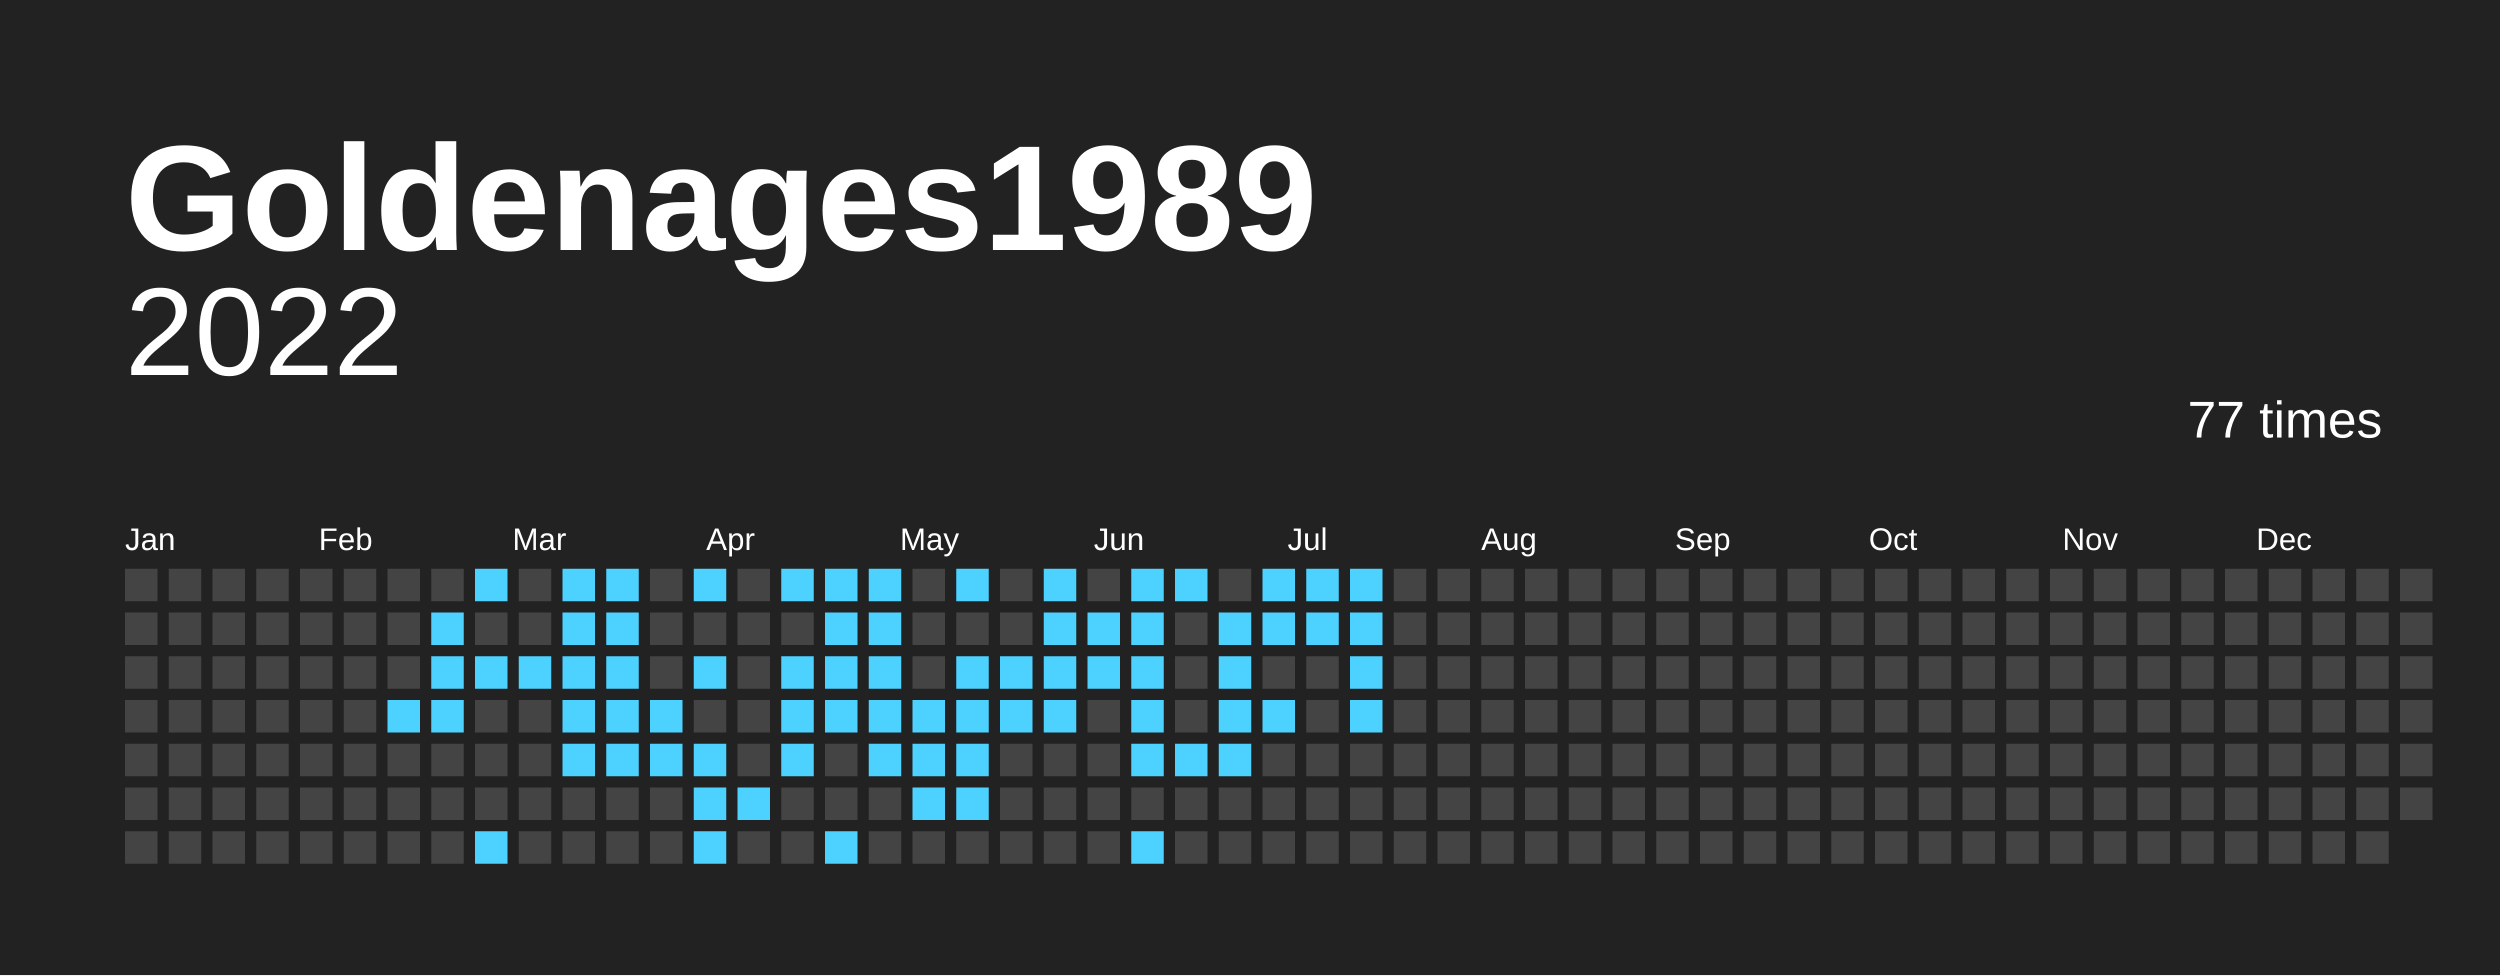
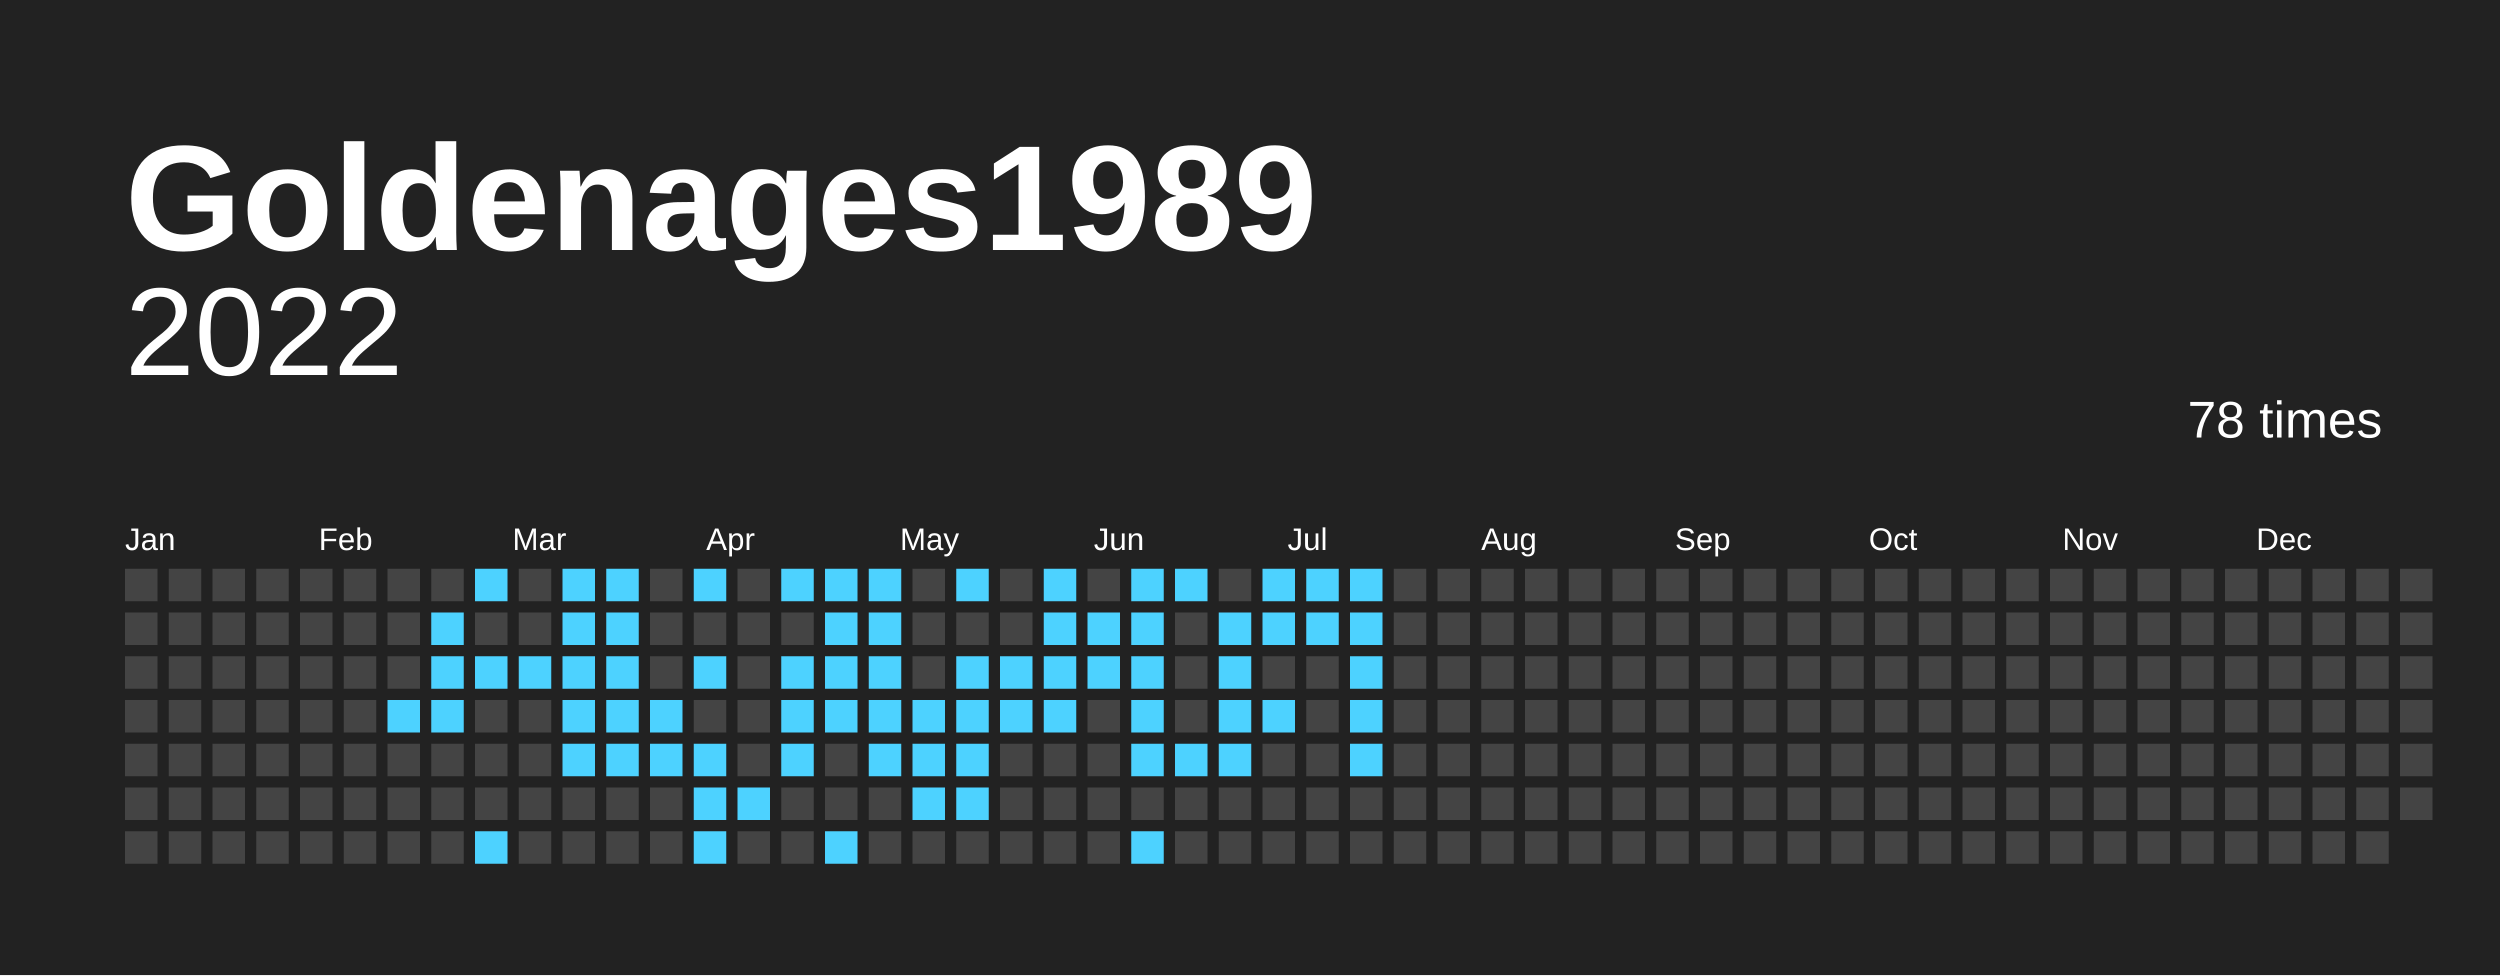
<svg xmlns="http://www.w3.org/2000/svg" baseProfile="full" height="78mm" version="1.1" viewBox="0,0,200,78" width="200mm">
  <defs />
  <rect fill="#222222" height="78" width="200" x="0" y="0" />
  <text fill="#FFFFFF" style="font-size:12px; font-family:Arial; font-weight:bold;" x="10" y="20">Goldenages1989</text>
  <text alignment-baseline="hanging" fill="#FFFFFF" style="font-size:10.0px; font-family:Arial;" x="10" y="30">2022</text>
-   <text alignment-baseline="hanging" fill="#FFFFFF" style="font-size:4.125px; font-family:Arial;" x="175" y="35">77 times</text>
+   <text alignment-baseline="hanging" fill="#FFFFFF" style="font-size:4.125px; font-family:Arial;" x="175" y="35">78 times</text>
  <text fill="#FFFFFF" style="font-size:2.5px; font-family:Arial" x="10.0" y="44">Jan</text>
  <text fill="#FFFFFF" style="font-size:2.5px; font-family:Arial" x="25.5" y="44">Feb</text>
  <text fill="#FFFFFF" style="font-size:2.5px; font-family:Arial" x="41.0" y="44">Mar</text>
  <text fill="#FFFFFF" style="font-size:2.5px; font-family:Arial" x="56.5" y="44">Apr</text>
  <text fill="#FFFFFF" style="font-size:2.5px; font-family:Arial" x="72.0" y="44">May</text>
  <text fill="#FFFFFF" style="font-size:2.5px; font-family:Arial" x="87.5" y="44">Jun</text>
  <text fill="#FFFFFF" style="font-size:2.5px; font-family:Arial" x="103.0" y="44">Jul</text>
  <text fill="#FFFFFF" style="font-size:2.5px; font-family:Arial" x="118.5" y="44">Aug</text>
  <text fill="#FFFFFF" style="font-size:2.5px; font-family:Arial" x="134.0" y="44">Sep</text>
  <text fill="#FFFFFF" style="font-size:2.5px; font-family:Arial" x="149.5" y="44">Oct</text>
  <text fill="#FFFFFF" style="font-size:2.5px; font-family:Arial" x="165.0" y="44">Nov</text>
  <text fill="#FFFFFF" style="font-size:2.5px; font-family:Arial" x="180.5" y="44">Dec</text>
  <rect fill="#444444" height="2.6" width="2.6" x="10.0" y="45.5" />
  <rect fill="#444444" height="2.6" width="2.6" x="10.0" y="49.0" />
  <rect fill="#444444" height="2.6" width="2.6" x="10.0" y="52.5" />
  <rect fill="#444444" height="2.6" width="2.6" x="10.0" y="56.0" />
  <rect fill="#444444" height="2.6" width="2.6" x="10.0" y="59.5" />
  <rect fill="#444444" height="2.6" width="2.6" x="10.0" y="63.0" />
  <rect fill="#444444" height="2.6" width="2.6" x="10.0" y="66.5" />
  <rect fill="#444444" height="2.6" width="2.6" x="13.5" y="45.5" />
  <rect fill="#444444" height="2.6" width="2.6" x="13.5" y="49.0" />
  <rect fill="#444444" height="2.6" width="2.6" x="13.5" y="52.5" />
  <rect fill="#444444" height="2.6" width="2.6" x="13.5" y="56.0" />
  <rect fill="#444444" height="2.6" width="2.6" x="13.5" y="59.5" />
  <rect fill="#444444" height="2.6" width="2.6" x="13.5" y="63.0" />
  <rect fill="#444444" height="2.6" width="2.6" x="13.5" y="66.5" />
  <rect fill="#444444" height="2.6" width="2.6" x="17.0" y="45.5" />
  <rect fill="#444444" height="2.6" width="2.6" x="17.0" y="49.0" />
  <rect fill="#444444" height="2.6" width="2.6" x="17.0" y="52.5" />
  <rect fill="#444444" height="2.6" width="2.6" x="17.0" y="56.0" />
  <rect fill="#444444" height="2.6" width="2.6" x="17.0" y="59.5" />
  <rect fill="#444444" height="2.6" width="2.6" x="17.0" y="63.0" />
  <rect fill="#444444" height="2.6" width="2.6" x="17.0" y="66.5" />
  <rect fill="#444444" height="2.6" width="2.6" x="20.5" y="45.5" />
  <rect fill="#444444" height="2.6" width="2.6" x="20.5" y="49.0" />
  <rect fill="#444444" height="2.6" width="2.6" x="20.5" y="52.5" />
  <rect fill="#444444" height="2.6" width="2.6" x="20.5" y="56.0" />
  <rect fill="#444444" height="2.6" width="2.6" x="20.5" y="59.5" />
  <rect fill="#444444" height="2.6" width="2.6" x="20.5" y="63.0" />
  <rect fill="#444444" height="2.6" width="2.6" x="20.5" y="66.5" />
  <rect fill="#444444" height="2.6" width="2.6" x="24.0" y="45.5" />
  <rect fill="#444444" height="2.6" width="2.6" x="24.0" y="49.0" />
  <rect fill="#444444" height="2.6" width="2.6" x="24.0" y="52.5" />
  <rect fill="#444444" height="2.6" width="2.6" x="24.0" y="56.0" />
  <rect fill="#444444" height="2.6" width="2.6" x="24.0" y="59.5" />
  <rect fill="#444444" height="2.6" width="2.6" x="24.0" y="63.0" />
  <rect fill="#444444" height="2.6" width="2.6" x="24.0" y="66.5" />
  <rect fill="#444444" height="2.6" width="2.6" x="27.5" y="45.5" />
  <rect fill="#444444" height="2.6" width="2.6" x="27.5" y="49.0" />
  <rect fill="#444444" height="2.6" width="2.6" x="27.5" y="52.5" />
  <rect fill="#444444" height="2.6" width="2.6" x="27.5" y="56.0" />
  <rect fill="#444444" height="2.6" width="2.6" x="27.5" y="59.5" />
  <rect fill="#444444" height="2.6" width="2.6" x="27.5" y="63.0" />
  <rect fill="#444444" height="2.6" width="2.6" x="27.5" y="66.5" />
  <rect fill="#444444" height="2.6" width="2.6" x="31.0" y="45.5" />
  <rect fill="#444444" height="2.6" width="2.6" x="31.0" y="49.0" />
  <rect fill="#444444" height="2.6" width="2.6" x="31.0" y="52.5" />
  <rect fill="#4DD2FF" height="2.6" width="2.6" x="31.0" y="56.0" />
  <rect fill="#444444" height="2.6" width="2.6" x="31.0" y="59.5" />
  <rect fill="#444444" height="2.6" width="2.6" x="31.0" y="63.0" />
  <rect fill="#444444" height="2.6" width="2.6" x="31.0" y="66.5" />
  <rect fill="#444444" height="2.6" width="2.6" x="34.5" y="45.5" />
  <rect fill="#4DD2FF" height="2.6" width="2.6" x="34.5" y="49.0" />
  <rect fill="#4DD2FF" height="2.6" width="2.6" x="34.5" y="52.5" />
  <rect fill="#4DD2FF" height="2.6" width="2.6" x="34.5" y="56.0" />
  <rect fill="#444444" height="2.6" width="2.6" x="34.5" y="59.5" />
  <rect fill="#444444" height="2.6" width="2.6" x="34.5" y="63.0" />
  <rect fill="#444444" height="2.6" width="2.6" x="34.5" y="66.5" />
  <rect fill="#4DD2FF" height="2.6" width="2.6" x="38.0" y="45.5" />
  <rect fill="#444444" height="2.6" width="2.6" x="38.0" y="49.0" />
  <rect fill="#4DD2FF" height="2.6" width="2.6" x="38.0" y="52.5" />
  <rect fill="#444444" height="2.6" width="2.6" x="38.0" y="56.0" />
  <rect fill="#444444" height="2.6" width="2.6" x="38.0" y="59.5" />
  <rect fill="#444444" height="2.6" width="2.6" x="38.0" y="63.0" />
  <rect fill="#4DD2FF" height="2.6" width="2.6" x="38.0" y="66.5" />
  <rect fill="#444444" height="2.6" width="2.6" x="41.5" y="45.5" />
  <rect fill="#444444" height="2.6" width="2.6" x="41.5" y="49.0" />
  <rect fill="#4DD2FF" height="2.6" width="2.6" x="41.5" y="52.5" />
  <rect fill="#444444" height="2.6" width="2.6" x="41.5" y="56.0" />
  <rect fill="#444444" height="2.6" width="2.6" x="41.5" y="59.5" />
  <rect fill="#444444" height="2.6" width="2.6" x="41.5" y="63.0" />
  <rect fill="#444444" height="2.6" width="2.6" x="41.5" y="66.5" />
  <rect fill="#4DD2FF" height="2.6" width="2.6" x="45.0" y="45.5" />
  <rect fill="#4DD2FF" height="2.6" width="2.6" x="45.0" y="49.0" />
  <rect fill="#4DD2FF" height="2.6" width="2.6" x="45.0" y="52.5" />
  <rect fill="#4DD2FF" height="2.6" width="2.6" x="45.0" y="56.0" />
  <rect fill="#4DD2FF" height="2.6" width="2.6" x="45.0" y="59.5" />
  <rect fill="#444444" height="2.6" width="2.6" x="45.0" y="63.0" />
  <rect fill="#444444" height="2.6" width="2.6" x="45.0" y="66.5" />
  <rect fill="#4DD2FF" height="2.6" width="2.6" x="48.5" y="45.5" />
  <rect fill="#4DD2FF" height="2.6" width="2.6" x="48.5" y="49.0" />
  <rect fill="#4DD2FF" height="2.6" width="2.6" x="48.5" y="52.5" />
  <rect fill="#4DD2FF" height="2.6" width="2.6" x="48.5" y="56.0" />
  <rect fill="#4DD2FF" height="2.6" width="2.6" x="48.5" y="59.5" />
  <rect fill="#444444" height="2.6" width="2.6" x="48.5" y="63.0" />
  <rect fill="#444444" height="2.6" width="2.6" x="48.5" y="66.5" />
  <rect fill="#444444" height="2.6" width="2.6" x="52.0" y="45.5" />
  <rect fill="#444444" height="2.6" width="2.6" x="52.0" y="49.0" />
  <rect fill="#444444" height="2.6" width="2.6" x="52.0" y="52.5" />
  <rect fill="#4DD2FF" height="2.6" width="2.6" x="52.0" y="56.0" />
  <rect fill="#4DD2FF" height="2.6" width="2.6" x="52.0" y="59.5" />
  <rect fill="#444444" height="2.6" width="2.6" x="52.0" y="63.0" />
  <rect fill="#444444" height="2.6" width="2.6" x="52.0" y="66.5" />
  <rect fill="#4DD2FF" height="2.6" width="2.6" x="55.5" y="45.5" />
  <rect fill="#444444" height="2.6" width="2.6" x="55.5" y="49.0" />
  <rect fill="#4DD2FF" height="2.6" width="2.6" x="55.5" y="52.5" />
  <rect fill="#444444" height="2.6" width="2.6" x="55.5" y="56.0" />
  <rect fill="#4DD2FF" height="2.6" width="2.6" x="55.5" y="59.5" />
  <rect fill="#4DD2FF" height="2.6" width="2.6" x="55.5" y="63.0" />
  <rect fill="#4DD2FF" height="2.6" width="2.6" x="55.5" y="66.5" />
  <rect fill="#444444" height="2.6" width="2.6" x="59.0" y="45.5" />
  <rect fill="#444444" height="2.6" width="2.6" x="59.0" y="49.0" />
  <rect fill="#444444" height="2.6" width="2.6" x="59.0" y="52.5" />
  <rect fill="#444444" height="2.6" width="2.6" x="59.0" y="56.0" />
  <rect fill="#444444" height="2.6" width="2.6" x="59.0" y="59.5" />
  <rect fill="#4DD2FF" height="2.6" width="2.6" x="59.0" y="63.0" />
  <rect fill="#444444" height="2.6" width="2.6" x="59.0" y="66.5" />
  <rect fill="#4DD2FF" height="2.6" width="2.6" x="62.5" y="45.5" />
  <rect fill="#444444" height="2.6" width="2.6" x="62.5" y="49.0" />
  <rect fill="#4DD2FF" height="2.6" width="2.6" x="62.5" y="52.5" />
  <rect fill="#4DD2FF" height="2.6" width="2.6" x="62.5" y="56.0" />
  <rect fill="#4DD2FF" height="2.6" width="2.6" x="62.5" y="59.5" />
  <rect fill="#444444" height="2.6" width="2.6" x="62.5" y="63.0" />
  <rect fill="#444444" height="2.6" width="2.6" x="62.5" y="66.5" />
  <rect fill="#4DD2FF" height="2.6" width="2.6" x="66.0" y="45.5" />
  <rect fill="#4DD2FF" height="2.6" width="2.6" x="66.0" y="49.0" />
  <rect fill="#4DD2FF" height="2.6" width="2.6" x="66.0" y="52.5" />
  <rect fill="#4DD2FF" height="2.6" width="2.6" x="66.0" y="56.0" />
  <rect fill="#444444" height="2.6" width="2.6" x="66.0" y="59.5" />
  <rect fill="#444444" height="2.6" width="2.6" x="66.0" y="63.0" />
  <rect fill="#4DD2FF" height="2.6" width="2.6" x="66.0" y="66.5" />
  <rect fill="#4DD2FF" height="2.6" width="2.6" x="69.5" y="45.5" />
  <rect fill="#4DD2FF" height="2.6" width="2.6" x="69.5" y="49.0" />
  <rect fill="#4DD2FF" height="2.6" width="2.6" x="69.5" y="52.5" />
  <rect fill="#4DD2FF" height="2.6" width="2.6" x="69.5" y="56.0" />
  <rect fill="#4DD2FF" height="2.6" width="2.6" x="69.5" y="59.5" />
  <rect fill="#444444" height="2.6" width="2.6" x="69.5" y="63.0" />
  <rect fill="#444444" height="2.6" width="2.6" x="69.5" y="66.5" />
  <rect fill="#444444" height="2.6" width="2.6" x="73.0" y="45.5" />
  <rect fill="#444444" height="2.6" width="2.6" x="73.0" y="49.0" />
  <rect fill="#444444" height="2.6" width="2.6" x="73.0" y="52.5" />
  <rect fill="#4DD2FF" height="2.6" width="2.6" x="73.0" y="56.0" />
  <rect fill="#4DD2FF" height="2.6" width="2.6" x="73.0" y="59.5" />
  <rect fill="#4DD2FF" height="2.6" width="2.6" x="73.0" y="63.0" />
  <rect fill="#444444" height="2.6" width="2.6" x="73.0" y="66.5" />
  <rect fill="#4DD2FF" height="2.6" width="2.6" x="76.5" y="45.5" />
  <rect fill="#444444" height="2.6" width="2.6" x="76.5" y="49.0" />
  <rect fill="#4DD2FF" height="2.6" width="2.6" x="76.5" y="52.5" />
  <rect fill="#4DD2FF" height="2.6" width="2.6" x="76.5" y="56.0" />
  <rect fill="#4DD2FF" height="2.6" width="2.6" x="76.5" y="59.5" />
  <rect fill="#4DD2FF" height="2.6" width="2.6" x="76.5" y="63.0" />
  <rect fill="#444444" height="2.6" width="2.6" x="76.5" y="66.5" />
  <rect fill="#444444" height="2.6" width="2.6" x="80.0" y="45.5" />
  <rect fill="#444444" height="2.6" width="2.6" x="80.0" y="49.0" />
  <rect fill="#4DD2FF" height="2.6" width="2.6" x="80.0" y="52.5" />
  <rect fill="#4DD2FF" height="2.6" width="2.6" x="80.0" y="56.0" />
  <rect fill="#444444" height="2.6" width="2.6" x="80.0" y="59.5" />
  <rect fill="#444444" height="2.6" width="2.6" x="80.0" y="63.0" />
  <rect fill="#444444" height="2.6" width="2.6" x="80.0" y="66.5" />
  <rect fill="#4DD2FF" height="2.6" width="2.6" x="83.5" y="45.5" />
  <rect fill="#4DD2FF" height="2.6" width="2.6" x="83.5" y="49.0" />
  <rect fill="#4DD2FF" height="2.6" width="2.6" x="83.5" y="52.5" />
  <rect fill="#4DD2FF" height="2.6" width="2.6" x="83.5" y="56.0" />
  <rect fill="#444444" height="2.6" width="2.6" x="83.5" y="59.5" />
  <rect fill="#444444" height="2.6" width="2.6" x="83.5" y="63.0" />
  <rect fill="#444444" height="2.6" width="2.6" x="83.5" y="66.5" />
  <rect fill="#444444" height="2.6" width="2.6" x="87.0" y="45.5" />
  <rect fill="#4DD2FF" height="2.6" width="2.6" x="87.0" y="49.0" />
  <rect fill="#4DD2FF" height="2.6" width="2.6" x="87.0" y="52.5" />
  <rect fill="#444444" height="2.6" width="2.6" x="87.0" y="56.0" />
  <rect fill="#444444" height="2.6" width="2.6" x="87.0" y="59.5" />
  <rect fill="#444444" height="2.6" width="2.6" x="87.0" y="63.0" />
  <rect fill="#444444" height="2.6" width="2.6" x="87.0" y="66.5" />
  <rect fill="#4DD2FF" height="2.6" width="2.6" x="90.5" y="45.5" />
  <rect fill="#4DD2FF" height="2.6" width="2.6" x="90.5" y="49.0" />
  <rect fill="#4DD2FF" height="2.6" width="2.6" x="90.5" y="52.5" />
  <rect fill="#4DD2FF" height="2.6" width="2.6" x="90.5" y="56.0" />
  <rect fill="#4DD2FF" height="2.6" width="2.6" x="90.5" y="59.5" />
  <rect fill="#444444" height="2.6" width="2.6" x="90.5" y="63.0" />
  <rect fill="#4DD2FF" height="2.6" width="2.6" x="90.5" y="66.5" />
  <rect fill="#4DD2FF" height="2.6" width="2.6" x="94.0" y="45.5" />
  <rect fill="#444444" height="2.6" width="2.6" x="94.0" y="49.0" />
  <rect fill="#444444" height="2.6" width="2.6" x="94.0" y="52.5" />
  <rect fill="#444444" height="2.6" width="2.6" x="94.0" y="56.0" />
  <rect fill="#4DD2FF" height="2.6" width="2.6" x="94.0" y="59.5" />
  <rect fill="#444444" height="2.6" width="2.6" x="94.0" y="63.0" />
  <rect fill="#444444" height="2.6" width="2.6" x="94.0" y="66.5" />
  <rect fill="#444444" height="2.6" width="2.6" x="97.5" y="45.5" />
  <rect fill="#4DD2FF" height="2.6" width="2.6" x="97.5" y="49.0" />
  <rect fill="#4DD2FF" height="2.6" width="2.6" x="97.5" y="52.5" />
  <rect fill="#4DD2FF" height="2.6" width="2.6" x="97.5" y="56.0" />
  <rect fill="#4DD2FF" height="2.6" width="2.6" x="97.5" y="59.5" />
  <rect fill="#444444" height="2.6" width="2.6" x="97.5" y="63.0" />
  <rect fill="#444444" height="2.6" width="2.6" x="97.5" y="66.5" />
  <rect fill="#4DD2FF" height="2.6" width="2.6" x="101.0" y="45.5" />
  <rect fill="#4DD2FF" height="2.6" width="2.6" x="101.0" y="49.0" />
  <rect fill="#444444" height="2.6" width="2.6" x="101.0" y="52.5" />
  <rect fill="#4DD2FF" height="2.6" width="2.6" x="101.0" y="56.0" />
  <rect fill="#444444" height="2.6" width="2.6" x="101.0" y="59.5" />
  <rect fill="#444444" height="2.6" width="2.6" x="101.0" y="63.0" />
  <rect fill="#444444" height="2.6" width="2.6" x="101.0" y="66.5" />
  <rect fill="#4DD2FF" height="2.6" width="2.6" x="104.5" y="45.5" />
  <rect fill="#4DD2FF" height="2.6" width="2.6" x="104.5" y="49.0" />
  <rect fill="#444444" height="2.6" width="2.6" x="104.5" y="52.5" />
  <rect fill="#444444" height="2.6" width="2.6" x="104.5" y="56.0" />
  <rect fill="#444444" height="2.6" width="2.6" x="104.5" y="59.5" />
  <rect fill="#444444" height="2.6" width="2.6" x="104.5" y="63.0" />
  <rect fill="#444444" height="2.6" width="2.6" x="104.5" y="66.5" />
  <rect fill="#4DD2FF" height="2.6" width="2.6" x="108.0" y="45.5" />
  <rect fill="#4DD2FF" height="2.6" width="2.6" x="108.0" y="49.0" />
  <rect fill="#4DD2FF" height="2.6" width="2.6" x="108.0" y="52.5" />
  <rect fill="#4DD2FF" height="2.6" width="2.6" x="108.0" y="56.0" />
-   <rect fill="#444444" height="2.6" width="2.6" x="108.0" y="59.5" />
+   <rect fill="#4DD2FF" height="2.6" width="2.6" x="108.0" y="59.5" />
  <rect fill="#444444" height="2.6" width="2.6" x="108.0" y="63.0" />
  <rect fill="#444444" height="2.6" width="2.6" x="108.0" y="66.5" />
  <rect fill="#444444" height="2.6" width="2.6" x="111.5" y="45.5" />
  <rect fill="#444444" height="2.6" width="2.6" x="111.5" y="49.0" />
  <rect fill="#444444" height="2.6" width="2.6" x="111.5" y="52.5" />
  <rect fill="#444444" height="2.6" width="2.6" x="111.5" y="56.0" />
  <rect fill="#444444" height="2.6" width="2.6" x="111.5" y="59.5" />
  <rect fill="#444444" height="2.6" width="2.6" x="111.5" y="63.0" />
  <rect fill="#444444" height="2.6" width="2.6" x="111.5" y="66.5" />
  <rect fill="#444444" height="2.6" width="2.6" x="115.0" y="45.5" />
  <rect fill="#444444" height="2.6" width="2.6" x="115.0" y="49.0" />
  <rect fill="#444444" height="2.6" width="2.6" x="115.0" y="52.5" />
  <rect fill="#444444" height="2.6" width="2.6" x="115.0" y="56.0" />
  <rect fill="#444444" height="2.6" width="2.6" x="115.0" y="59.5" />
  <rect fill="#444444" height="2.6" width="2.6" x="115.0" y="63.0" />
  <rect fill="#444444" height="2.6" width="2.6" x="115.0" y="66.5" />
  <rect fill="#444444" height="2.6" width="2.6" x="118.5" y="45.5" />
  <rect fill="#444444" height="2.6" width="2.6" x="118.5" y="49.0" />
  <rect fill="#444444" height="2.6" width="2.6" x="118.5" y="52.5" />
  <rect fill="#444444" height="2.6" width="2.6" x="118.5" y="56.0" />
  <rect fill="#444444" height="2.6" width="2.6" x="118.5" y="59.5" />
  <rect fill="#444444" height="2.6" width="2.6" x="118.5" y="63.0" />
  <rect fill="#444444" height="2.6" width="2.6" x="118.5" y="66.5" />
  <rect fill="#444444" height="2.6" width="2.6" x="122.0" y="45.5" />
  <rect fill="#444444" height="2.6" width="2.6" x="122.0" y="49.0" />
  <rect fill="#444444" height="2.6" width="2.6" x="122.0" y="52.5" />
  <rect fill="#444444" height="2.6" width="2.6" x="122.0" y="56.0" />
  <rect fill="#444444" height="2.6" width="2.6" x="122.0" y="59.5" />
  <rect fill="#444444" height="2.6" width="2.6" x="122.0" y="63.0" />
  <rect fill="#444444" height="2.6" width="2.6" x="122.0" y="66.5" />
  <rect fill="#444444" height="2.6" width="2.6" x="125.5" y="45.5" />
  <rect fill="#444444" height="2.6" width="2.6" x="125.5" y="49.0" />
  <rect fill="#444444" height="2.6" width="2.6" x="125.5" y="52.5" />
  <rect fill="#444444" height="2.6" width="2.6" x="125.5" y="56.0" />
  <rect fill="#444444" height="2.6" width="2.6" x="125.5" y="59.5" />
  <rect fill="#444444" height="2.6" width="2.6" x="125.5" y="63.0" />
  <rect fill="#444444" height="2.6" width="2.6" x="125.5" y="66.5" />
  <rect fill="#444444" height="2.6" width="2.6" x="129.0" y="45.5" />
  <rect fill="#444444" height="2.6" width="2.6" x="129.0" y="49.0" />
  <rect fill="#444444" height="2.6" width="2.6" x="129.0" y="52.5" />
  <rect fill="#444444" height="2.6" width="2.6" x="129.0" y="56.0" />
  <rect fill="#444444" height="2.6" width="2.6" x="129.0" y="59.5" />
  <rect fill="#444444" height="2.6" width="2.6" x="129.0" y="63.0" />
  <rect fill="#444444" height="2.6" width="2.6" x="129.0" y="66.5" />
  <rect fill="#444444" height="2.6" width="2.6" x="132.5" y="45.5" />
  <rect fill="#444444" height="2.6" width="2.6" x="132.5" y="49.0" />
  <rect fill="#444444" height="2.6" width="2.6" x="132.5" y="52.5" />
  <rect fill="#444444" height="2.6" width="2.6" x="132.5" y="56.0" />
  <rect fill="#444444" height="2.6" width="2.6" x="132.5" y="59.5" />
  <rect fill="#444444" height="2.6" width="2.6" x="132.5" y="63.0" />
  <rect fill="#444444" height="2.6" width="2.6" x="132.5" y="66.5" />
  <rect fill="#444444" height="2.6" width="2.6" x="136.0" y="45.5" />
  <rect fill="#444444" height="2.6" width="2.6" x="136.0" y="49.0" />
  <rect fill="#444444" height="2.6" width="2.6" x="136.0" y="52.5" />
  <rect fill="#444444" height="2.6" width="2.6" x="136.0" y="56.0" />
  <rect fill="#444444" height="2.6" width="2.6" x="136.0" y="59.5" />
  <rect fill="#444444" height="2.6" width="2.6" x="136.0" y="63.0" />
  <rect fill="#444444" height="2.6" width="2.6" x="136.0" y="66.5" />
  <rect fill="#444444" height="2.6" width="2.6" x="139.5" y="45.5" />
  <rect fill="#444444" height="2.6" width="2.6" x="139.5" y="49.0" />
  <rect fill="#444444" height="2.6" width="2.6" x="139.5" y="52.5" />
  <rect fill="#444444" height="2.6" width="2.6" x="139.5" y="56.0" />
  <rect fill="#444444" height="2.6" width="2.6" x="139.5" y="59.5" />
  <rect fill="#444444" height="2.6" width="2.6" x="139.5" y="63.0" />
  <rect fill="#444444" height="2.6" width="2.6" x="139.5" y="66.5" />
  <rect fill="#444444" height="2.6" width="2.6" x="143.0" y="45.5" />
  <rect fill="#444444" height="2.6" width="2.6" x="143.0" y="49.0" />
  <rect fill="#444444" height="2.6" width="2.6" x="143.0" y="52.5" />
  <rect fill="#444444" height="2.6" width="2.6" x="143.0" y="56.0" />
  <rect fill="#444444" height="2.6" width="2.6" x="143.0" y="59.5" />
  <rect fill="#444444" height="2.6" width="2.6" x="143.0" y="63.0" />
  <rect fill="#444444" height="2.6" width="2.6" x="143.0" y="66.5" />
  <rect fill="#444444" height="2.6" width="2.6" x="146.5" y="45.5" />
  <rect fill="#444444" height="2.6" width="2.6" x="146.5" y="49.0" />
  <rect fill="#444444" height="2.6" width="2.6" x="146.5" y="52.5" />
  <rect fill="#444444" height="2.6" width="2.6" x="146.5" y="56.0" />
  <rect fill="#444444" height="2.6" width="2.6" x="146.5" y="59.5" />
  <rect fill="#444444" height="2.6" width="2.6" x="146.5" y="63.0" />
  <rect fill="#444444" height="2.6" width="2.6" x="146.5" y="66.5" />
  <rect fill="#444444" height="2.6" width="2.6" x="150.0" y="45.5" />
  <rect fill="#444444" height="2.6" width="2.6" x="150.0" y="49.0" />
  <rect fill="#444444" height="2.6" width="2.6" x="150.0" y="52.5" />
  <rect fill="#444444" height="2.6" width="2.6" x="150.0" y="56.0" />
  <rect fill="#444444" height="2.6" width="2.6" x="150.0" y="59.5" />
  <rect fill="#444444" height="2.6" width="2.6" x="150.0" y="63.0" />
  <rect fill="#444444" height="2.6" width="2.6" x="150.0" y="66.5" />
  <rect fill="#444444" height="2.6" width="2.6" x="153.5" y="45.5" />
  <rect fill="#444444" height="2.6" width="2.6" x="153.5" y="49.0" />
  <rect fill="#444444" height="2.6" width="2.6" x="153.5" y="52.5" />
  <rect fill="#444444" height="2.6" width="2.6" x="153.5" y="56.0" />
  <rect fill="#444444" height="2.6" width="2.6" x="153.5" y="59.5" />
  <rect fill="#444444" height="2.6" width="2.6" x="153.5" y="63.0" />
  <rect fill="#444444" height="2.6" width="2.6" x="153.5" y="66.5" />
  <rect fill="#444444" height="2.6" width="2.6" x="157.0" y="45.5" />
  <rect fill="#444444" height="2.6" width="2.6" x="157.0" y="49.0" />
  <rect fill="#444444" height="2.6" width="2.6" x="157.0" y="52.5" />
  <rect fill="#444444" height="2.6" width="2.6" x="157.0" y="56.0" />
  <rect fill="#444444" height="2.6" width="2.6" x="157.0" y="59.5" />
  <rect fill="#444444" height="2.6" width="2.6" x="157.0" y="63.0" />
  <rect fill="#444444" height="2.6" width="2.6" x="157.0" y="66.5" />
  <rect fill="#444444" height="2.6" width="2.6" x="160.5" y="45.5" />
  <rect fill="#444444" height="2.6" width="2.6" x="160.5" y="49.0" />
  <rect fill="#444444" height="2.6" width="2.6" x="160.5" y="52.5" />
  <rect fill="#444444" height="2.6" width="2.6" x="160.5" y="56.0" />
  <rect fill="#444444" height="2.6" width="2.6" x="160.5" y="59.5" />
  <rect fill="#444444" height="2.6" width="2.6" x="160.5" y="63.0" />
  <rect fill="#444444" height="2.6" width="2.6" x="160.5" y="66.5" />
  <rect fill="#444444" height="2.6" width="2.6" x="164.0" y="45.5" />
  <rect fill="#444444" height="2.6" width="2.6" x="164.0" y="49.0" />
  <rect fill="#444444" height="2.6" width="2.6" x="164.0" y="52.5" />
  <rect fill="#444444" height="2.6" width="2.6" x="164.0" y="56.0" />
  <rect fill="#444444" height="2.6" width="2.6" x="164.0" y="59.5" />
  <rect fill="#444444" height="2.6" width="2.6" x="164.0" y="63.0" />
  <rect fill="#444444" height="2.6" width="2.6" x="164.0" y="66.5" />
  <rect fill="#444444" height="2.6" width="2.6" x="167.5" y="45.5" />
  <rect fill="#444444" height="2.6" width="2.6" x="167.5" y="49.0" />
  <rect fill="#444444" height="2.6" width="2.6" x="167.5" y="52.5" />
  <rect fill="#444444" height="2.6" width="2.6" x="167.5" y="56.0" />
  <rect fill="#444444" height="2.6" width="2.6" x="167.5" y="59.5" />
  <rect fill="#444444" height="2.6" width="2.6" x="167.5" y="63.0" />
  <rect fill="#444444" height="2.6" width="2.6" x="167.5" y="66.5" />
  <rect fill="#444444" height="2.6" width="2.6" x="171.0" y="45.5" />
  <rect fill="#444444" height="2.6" width="2.6" x="171.0" y="49.0" />
  <rect fill="#444444" height="2.6" width="2.6" x="171.0" y="52.5" />
  <rect fill="#444444" height="2.6" width="2.6" x="171.0" y="56.0" />
  <rect fill="#444444" height="2.6" width="2.6" x="171.0" y="59.5" />
  <rect fill="#444444" height="2.6" width="2.6" x="171.0" y="63.0" />
  <rect fill="#444444" height="2.6" width="2.6" x="171.0" y="66.5" />
  <rect fill="#444444" height="2.6" width="2.6" x="174.5" y="45.5" />
  <rect fill="#444444" height="2.6" width="2.6" x="174.5" y="49.0" />
  <rect fill="#444444" height="2.6" width="2.6" x="174.5" y="52.5" />
  <rect fill="#444444" height="2.6" width="2.6" x="174.5" y="56.0" />
  <rect fill="#444444" height="2.6" width="2.6" x="174.5" y="59.5" />
  <rect fill="#444444" height="2.6" width="2.6" x="174.5" y="63.0" />
  <rect fill="#444444" height="2.6" width="2.6" x="174.5" y="66.5" />
  <rect fill="#444444" height="2.6" width="2.6" x="178.0" y="45.5" />
  <rect fill="#444444" height="2.6" width="2.6" x="178.0" y="49.0" />
  <rect fill="#444444" height="2.6" width="2.6" x="178.0" y="52.5" />
  <rect fill="#444444" height="2.6" width="2.6" x="178.0" y="56.0" />
  <rect fill="#444444" height="2.6" width="2.6" x="178.0" y="59.5" />
  <rect fill="#444444" height="2.6" width="2.6" x="178.0" y="63.0" />
  <rect fill="#444444" height="2.6" width="2.6" x="178.0" y="66.5" />
  <rect fill="#444444" height="2.6" width="2.6" x="181.5" y="45.5" />
  <rect fill="#444444" height="2.6" width="2.6" x="181.5" y="49.0" />
  <rect fill="#444444" height="2.6" width="2.6" x="181.5" y="52.5" />
  <rect fill="#444444" height="2.6" width="2.6" x="181.5" y="56.0" />
  <rect fill="#444444" height="2.6" width="2.6" x="181.5" y="59.5" />
  <rect fill="#444444" height="2.6" width="2.6" x="181.5" y="63.0" />
  <rect fill="#444444" height="2.6" width="2.6" x="181.5" y="66.5" />
  <rect fill="#444444" height="2.6" width="2.6" x="185.0" y="45.5" />
  <rect fill="#444444" height="2.6" width="2.6" x="185.0" y="49.0" />
  <rect fill="#444444" height="2.6" width="2.6" x="185.0" y="52.5" />
  <rect fill="#444444" height="2.6" width="2.6" x="185.0" y="56.0" />
  <rect fill="#444444" height="2.6" width="2.6" x="185.0" y="59.5" />
  <rect fill="#444444" height="2.6" width="2.6" x="185.0" y="63.0" />
  <rect fill="#444444" height="2.6" width="2.6" x="185.0" y="66.5" />
  <rect fill="#444444" height="2.6" width="2.6" x="188.5" y="45.5" />
  <rect fill="#444444" height="2.6" width="2.6" x="188.5" y="49.0" />
  <rect fill="#444444" height="2.6" width="2.6" x="188.5" y="52.5" />
  <rect fill="#444444" height="2.6" width="2.6" x="188.5" y="56.0" />
  <rect fill="#444444" height="2.6" width="2.6" x="188.5" y="59.5" />
  <rect fill="#444444" height="2.6" width="2.6" x="188.5" y="63.0" />
  <rect fill="#444444" height="2.6" width="2.6" x="188.5" y="66.5" />
  <rect fill="#444444" height="2.6" width="2.6" x="192.0" y="45.5" />
  <rect fill="#444444" height="2.6" width="2.6" x="192.0" y="49.0" />
  <rect fill="#444444" height="2.6" width="2.6" x="192.0" y="52.5" />
  <rect fill="#444444" height="2.6" width="2.6" x="192.0" y="56.0" />
  <rect fill="#444444" height="2.6" width="2.6" x="192.0" y="59.5" />
  <rect fill="#444444" height="2.6" width="2.6" x="192.0" y="63.0" />
</svg>
